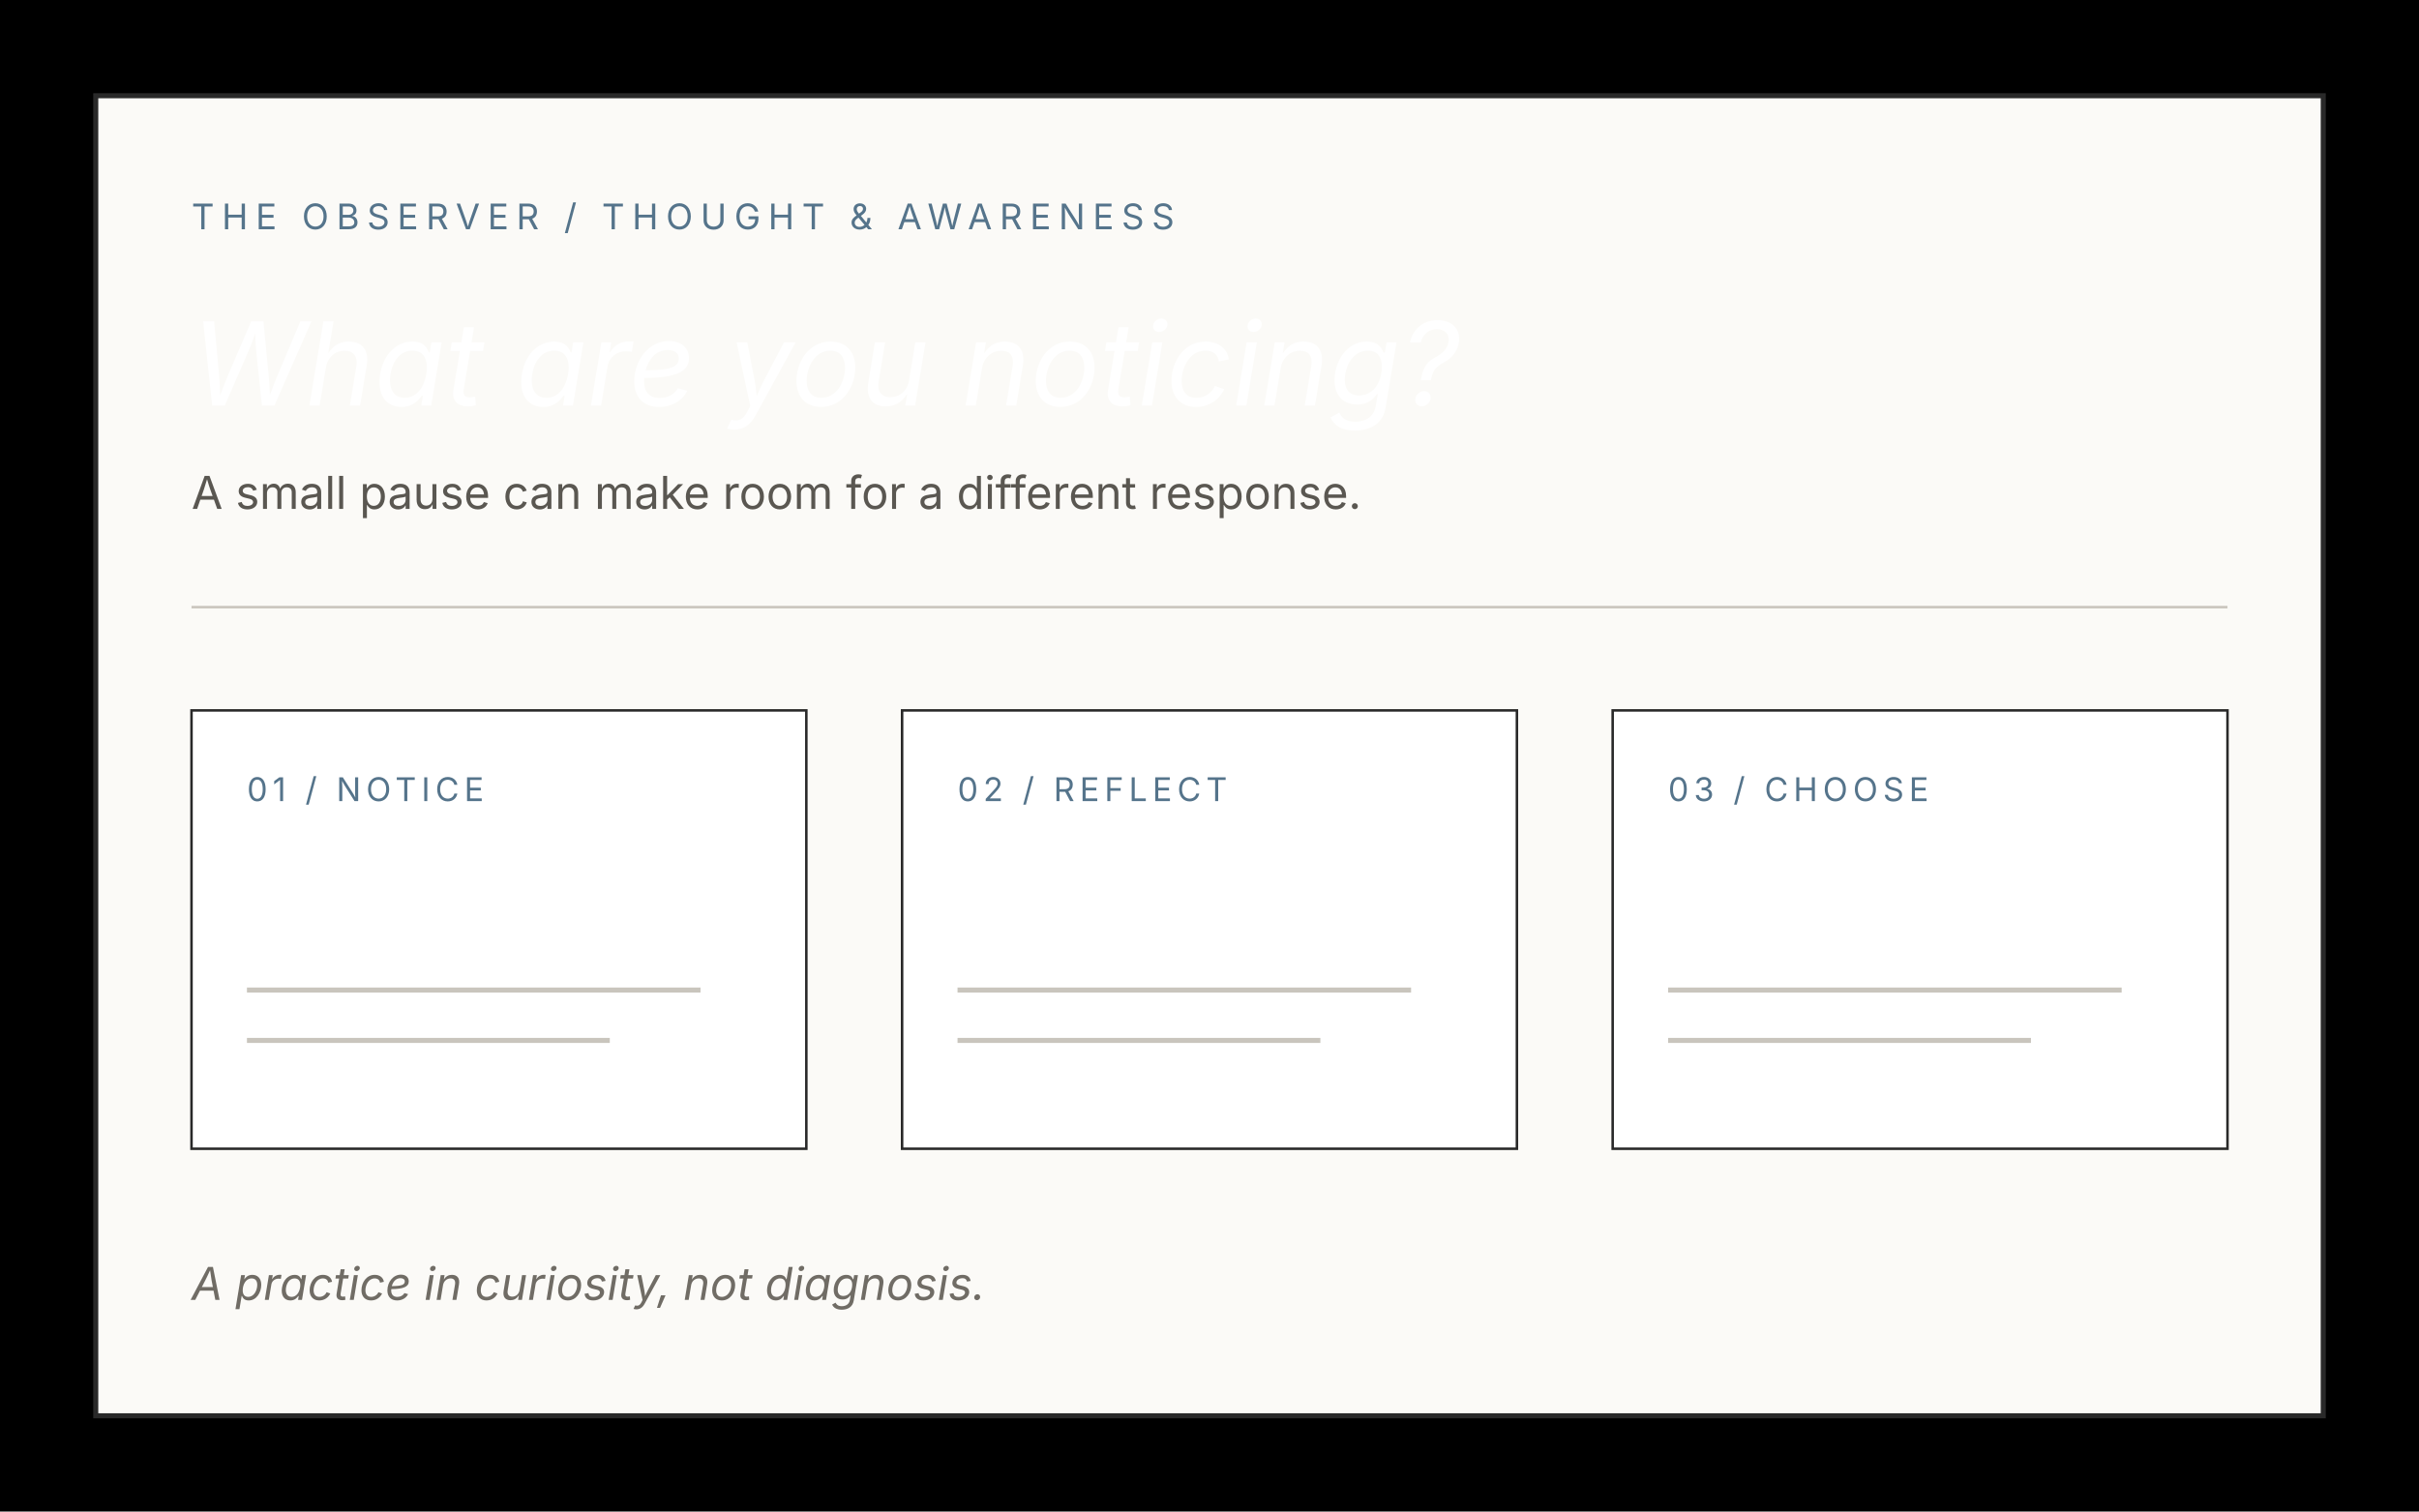
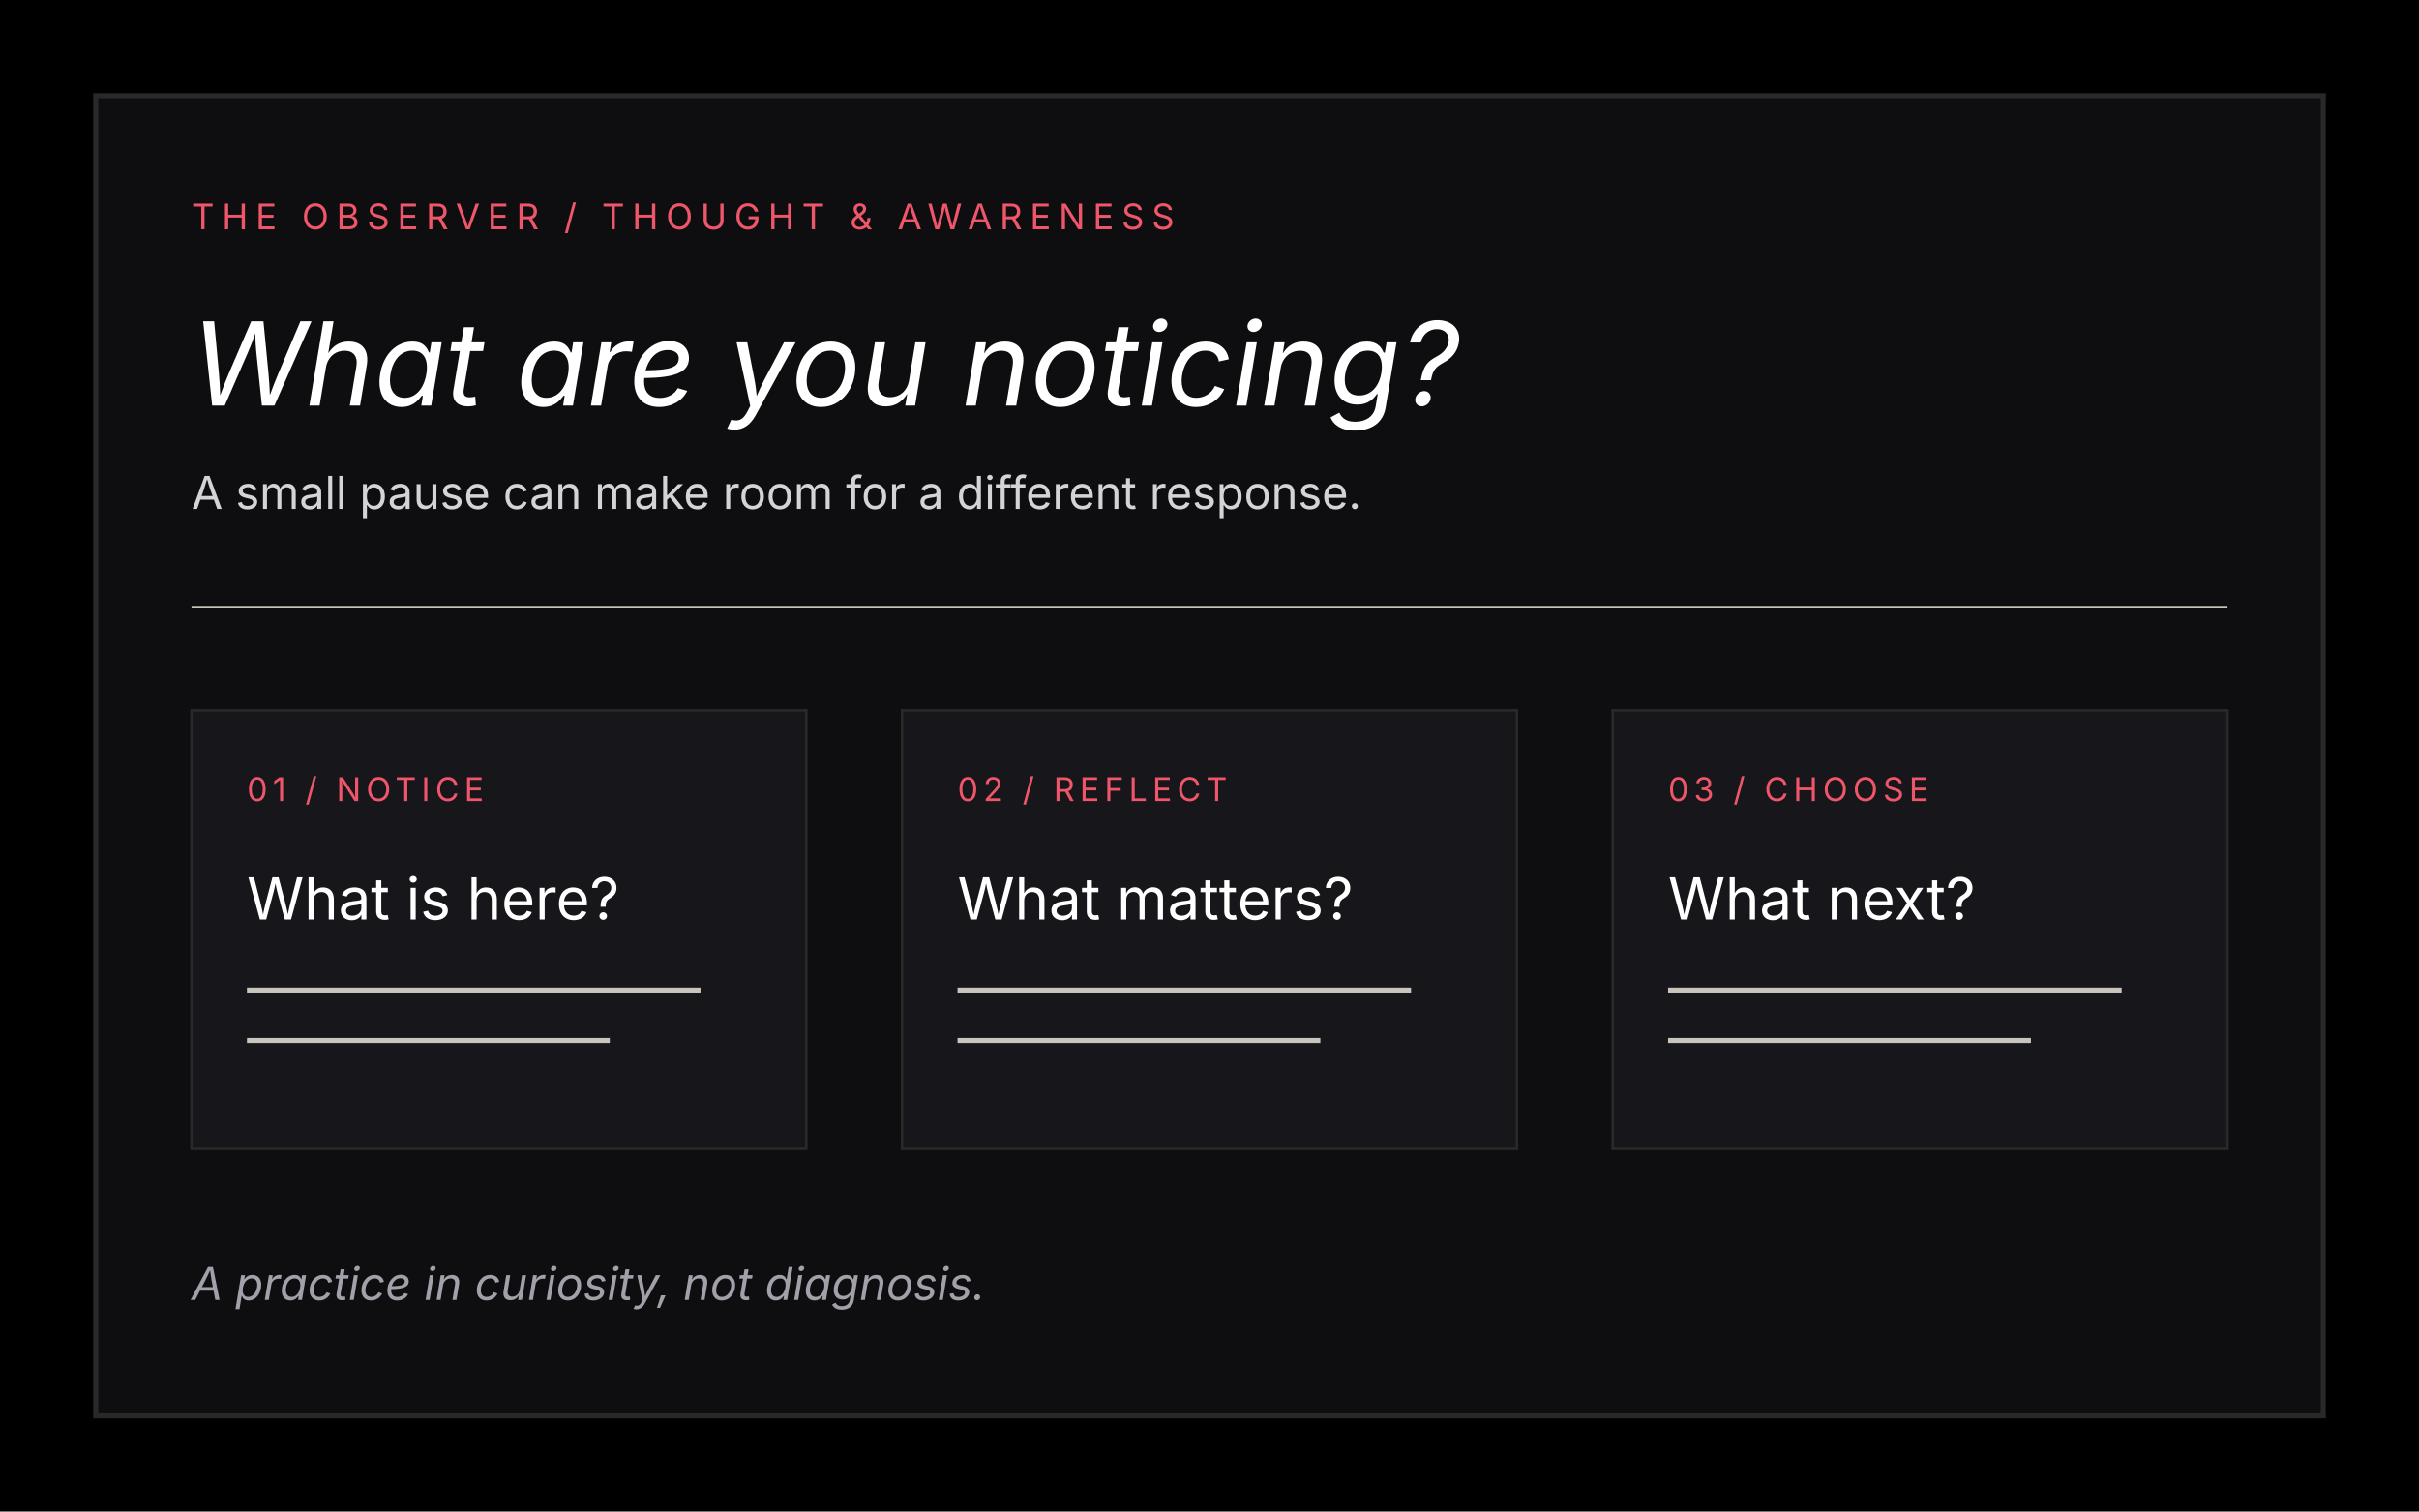
<svg xmlns="http://www.w3.org/2000/svg" viewBox="0 0 960 600" role="img" aria-labelledby="title desc">
  <defs>
    <style>
      text {
        font-family: 'Archivo', 'Inter', -apple-system, sans-serif;
      }
      .telemetry {
        font-family: 'IBM Plex Mono', ui-monospace, monospace !important;
      }
      .serif-accent {
        font-family: 'Instrument Serif', Georgia, serif !important;
        font-style: italic;
      }
    </style>
  </defs>
  <rect width="960" height="600" fill="#000000" />
-   <rect x="38" y="38" width="884" height="524" fill="#fbfaf7" stroke="#292929" stroke-width="2" />
-   <text x="76" y="91" fill="#55748b" font-family="'IBM Plex Mono', ui-monospace, monospace" font-size="14" letter-spacing="3">THE OBSERVER / THOUGHT &amp; AWARENESS</text>
+   <rect x="38" y="38" width="884" height="524" fill="#0e0e11" stroke="#292929" stroke-width="2" />
+   <text x="76" y="91" fill="#F0566A" font-family="'IBM Plex Mono', ui-monospace, monospace" font-size="14" letter-spacing="3">THE OBSERVER / THOUGHT &amp; AWARENESS</text>
  <text x="76" y="161" fill="#ffffff" font-family="'Instrument Serif', Georgia, serif" font-style="italic" font-size="46">What are you noticing?</text>
-   <text x="76" y="202" fill="#5a5751" font-family="'Inter', -apple-system, sans-serif" font-size="18">A small pause can make room for a different response.</text>
+   <text x="76" y="202" fill="#d4d4d8" font-family="'Inter', -apple-system, sans-serif" font-size="18">A small pause can make room for a different response.</text>
  <path d="M76 241h808" stroke="#c9c5bd" />
  <g font-family="'Inter', -apple-system, sans-serif">
-     <rect x="76" y="282" width="244" height="174" fill="#fff" stroke="#292929" />
-     <text x="98" y="318" fill="#55748b" font-size="13" letter-spacing="2" font-family="'IBM Plex Mono', ui-monospace, monospace">01 / NOTICE</text>
+     <rect x="76" y="282" width="244" height="174" fill="#16161b" stroke="#292929" />
+     <text x="98" y="318" fill="#F0566A" font-size="13" letter-spacing="2" font-family="'IBM Plex Mono', ui-monospace, monospace">01 / NOTICE</text>
    <text x="98" y="365" fill="#ffffff" font-size="23" font-family="'Inter', -apple-system, sans-serif">What is here?</text>
    <path d="M98 393h180M98 413h144" stroke="#c9c5bd" stroke-width="2" />
-     <rect x="358" y="282" width="244" height="174" fill="#fff" stroke="#292929" />
-     <text x="380" y="318" fill="#55748b" font-size="13" letter-spacing="2" font-family="'IBM Plex Mono', ui-monospace, monospace">02 / REFLECT</text>
+     <rect x="358" y="282" width="244" height="174" fill="#16161b" stroke="#292929" />
+     <text x="380" y="318" fill="#F0566A" font-size="13" letter-spacing="2" font-family="'IBM Plex Mono', ui-monospace, monospace">02 / REFLECT</text>
    <text x="380" y="365" fill="#ffffff" font-size="23" font-family="'Inter', -apple-system, sans-serif">What matters?</text>
    <path d="M380 393h180M380 413h144" stroke="#c9c5bd" stroke-width="2" />
-     <rect x="640" y="282" width="244" height="174" fill="#fff" stroke="#292929" />
-     <text x="662" y="318" fill="#55748b" font-size="13" letter-spacing="2" font-family="'IBM Plex Mono', ui-monospace, monospace">03 / CHOOSE</text>
+     <rect x="640" y="282" width="244" height="174" fill="#16161b" stroke="#292929" />
+     <text x="662" y="318" fill="#F0566A" font-size="13" letter-spacing="2" font-family="'IBM Plex Mono', ui-monospace, monospace">03 / CHOOSE</text>
    <text x="662" y="365" fill="#ffffff" font-size="23" font-family="'Inter', -apple-system, sans-serif">What next?</text>
    <path d="M662 393h180M662 413h144" stroke="#c9c5bd" stroke-width="2" />
  </g>
-   <text x="76" y="516" fill="#706c65" font-family="'Instrument Serif', Georgia, serif" font-style="italic" font-size="18">A practice in curiosity, not diagnosis.</text>
+   <text x="76" y="516" fill="#a1a1aa" font-family="'Instrument Serif', Georgia, serif" font-style="italic" font-size="18">A practice in curiosity, not diagnosis.</text>
</svg>
